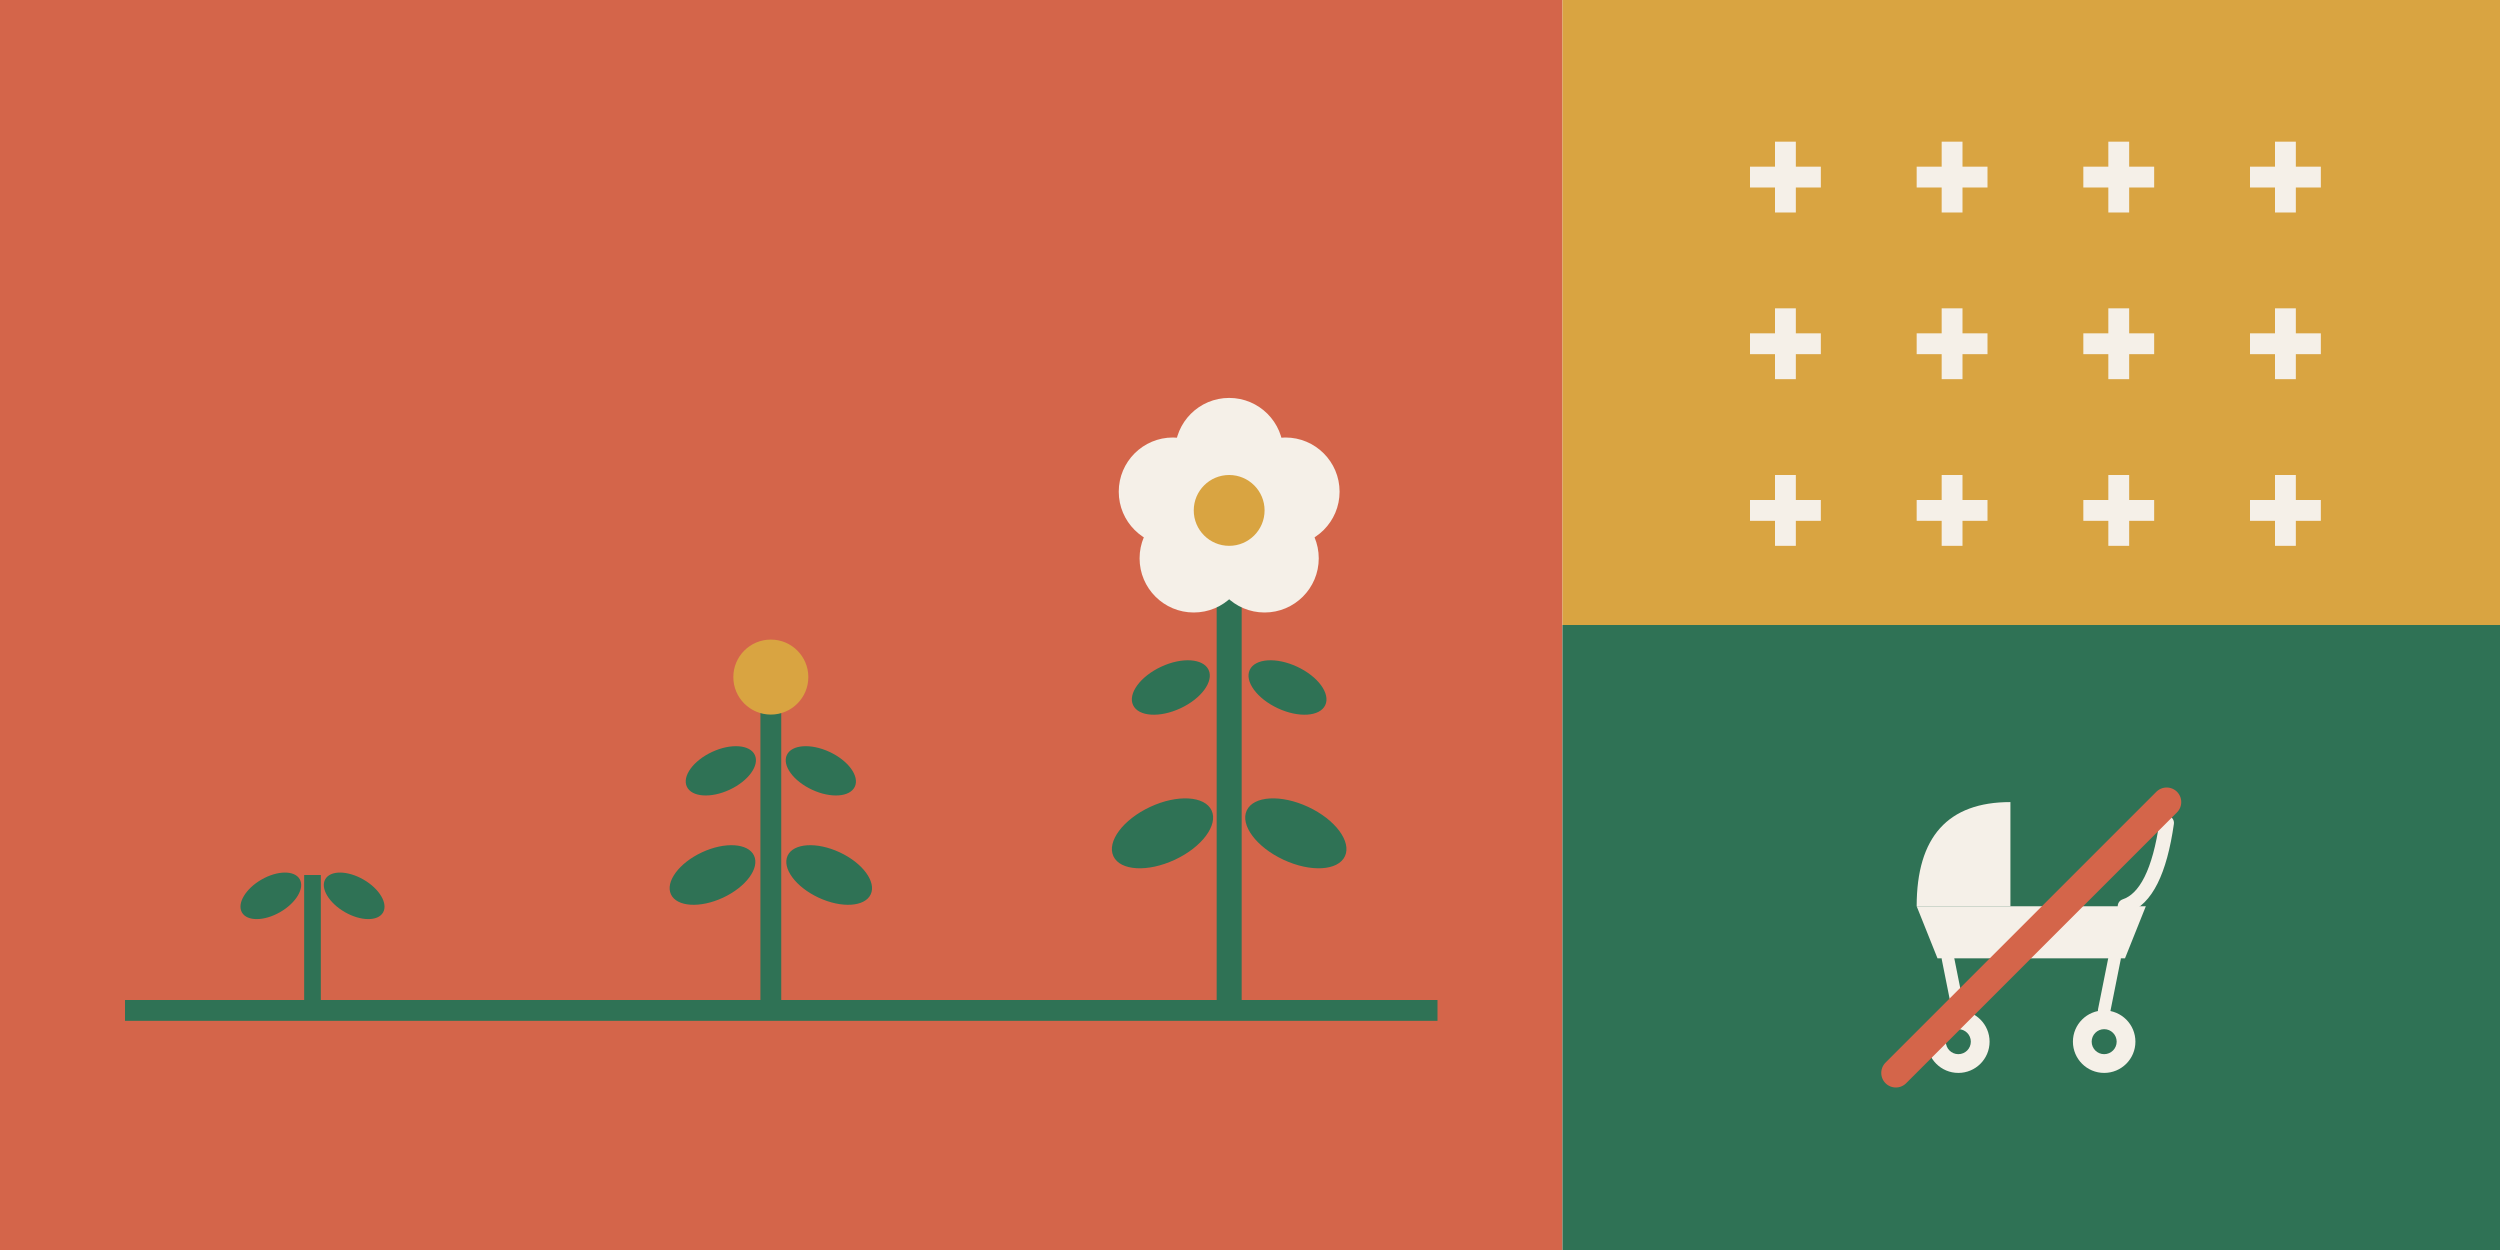
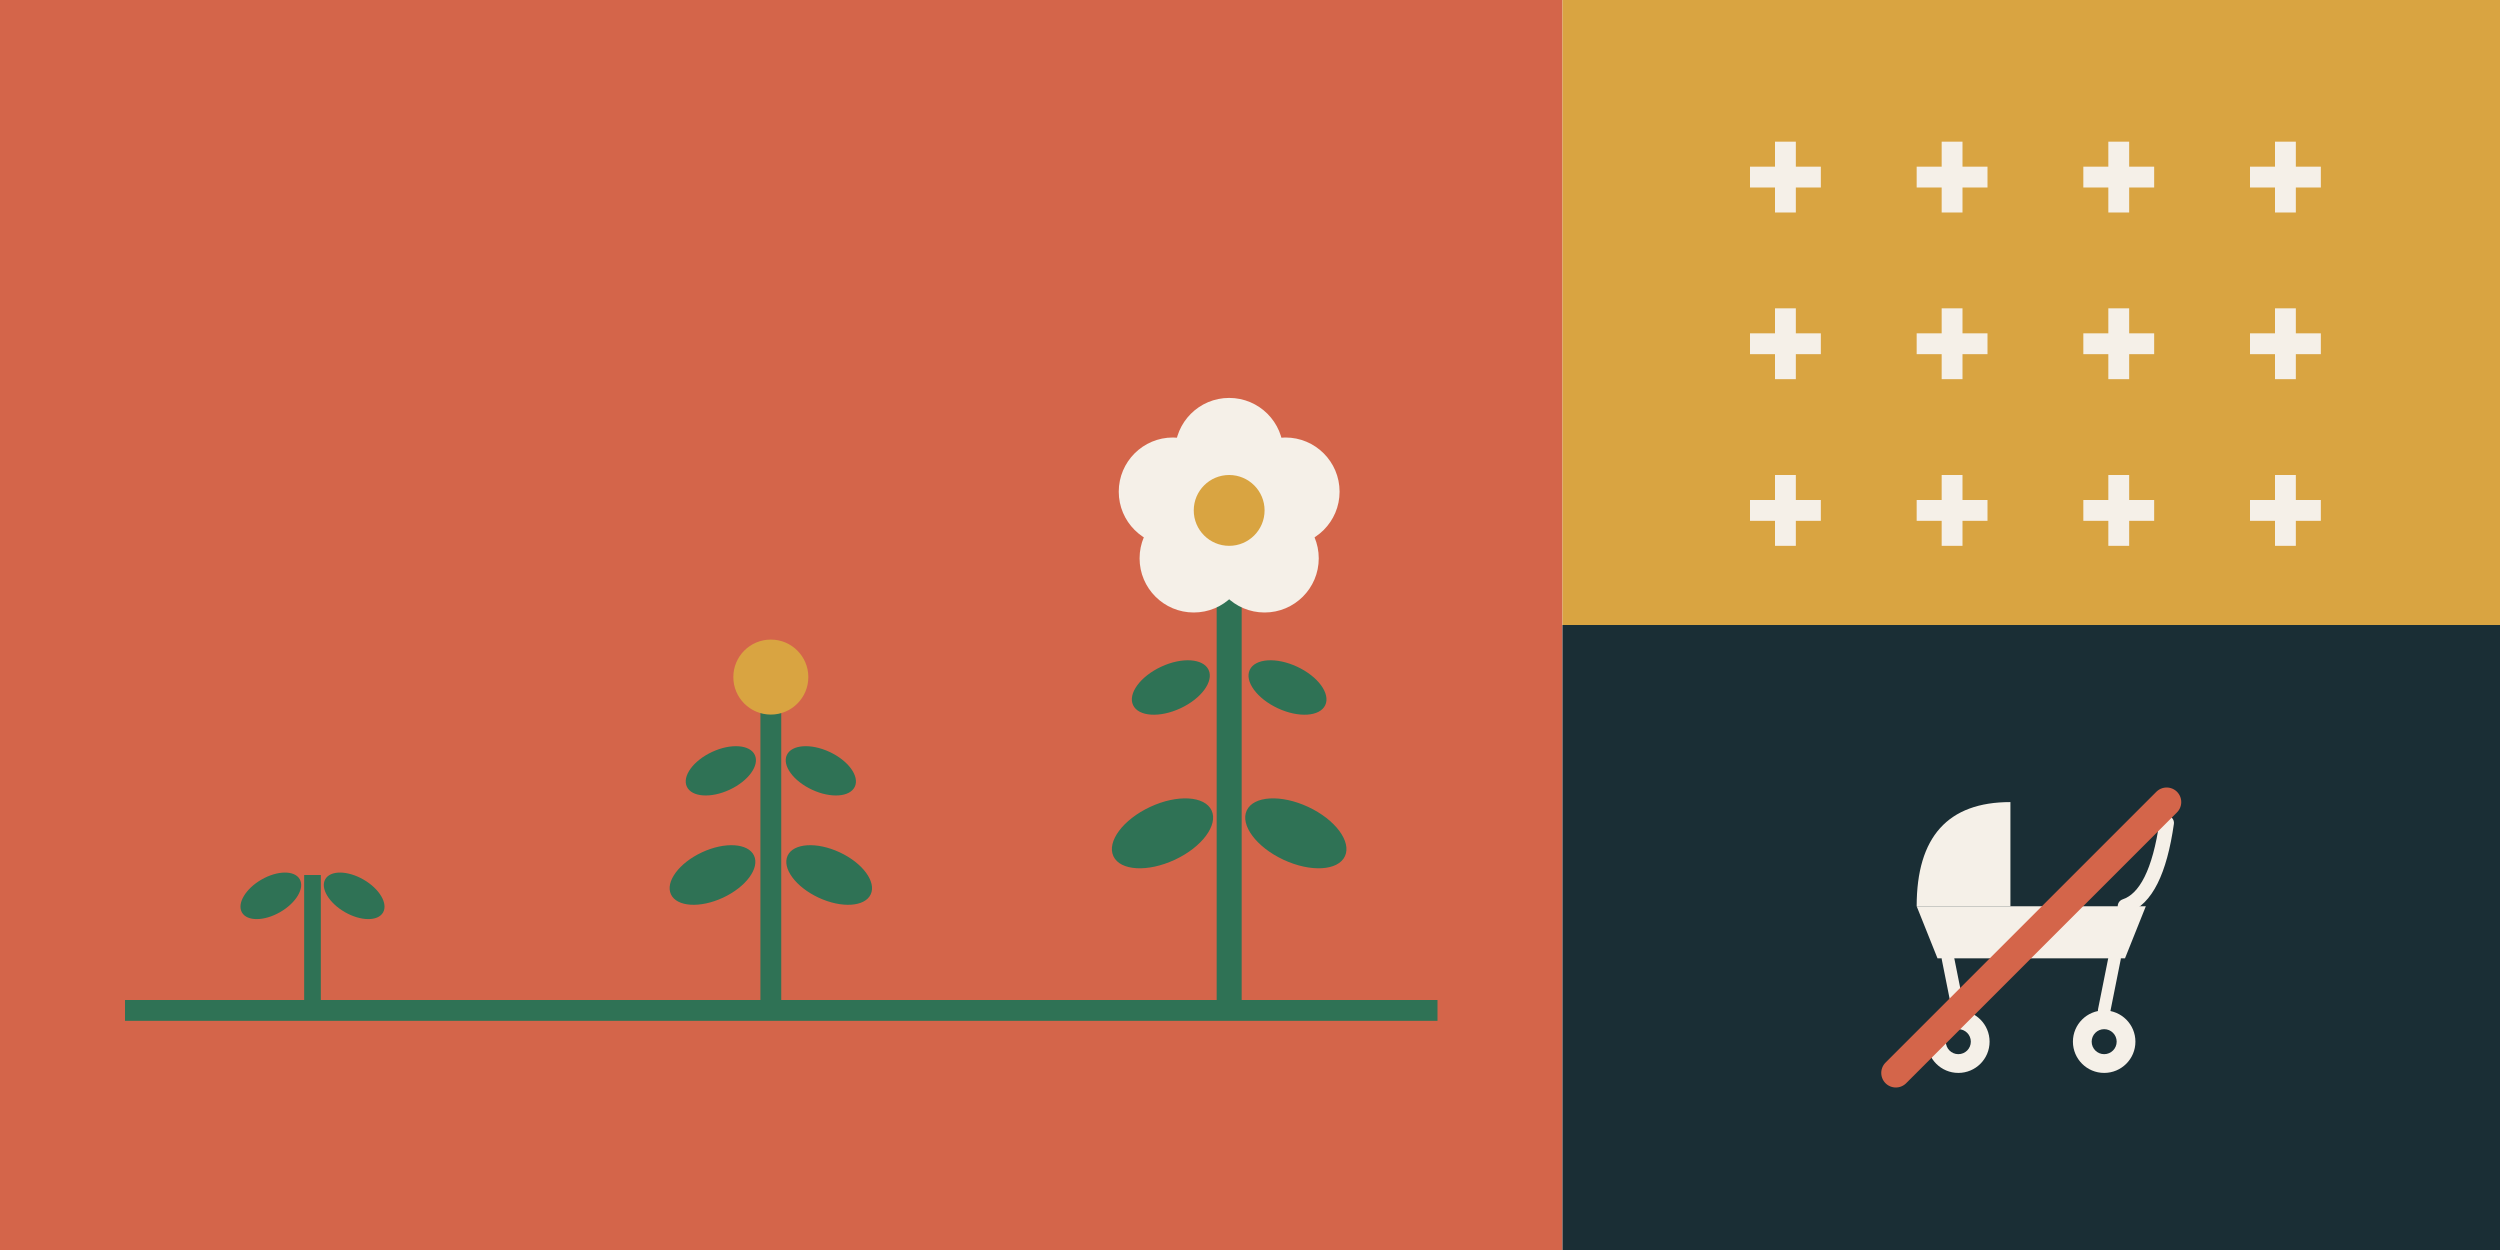
<svg xmlns="http://www.w3.org/2000/svg" width="1200" height="600" viewBox="0 0 1200 600" fill="none">
  <rect x="0" y="0" width="750" height="600" fill="#D4654A" />
  <rect x="60" y="480" width="630" height="10" fill="#2F7255" />
  <g transform="translate(150, 480)">
    <rect x="-4" y="-60" width="8" height="60" fill="#2F7255" />
    <ellipse cx="-20" cy="-50" rx="16" ry="9" fill="#2F7255" transform="rotate(-30 -20 -50)" />
    <ellipse cx="20" cy="-50" rx="16" ry="9" fill="#2F7255" transform="rotate(30 20 -50)" />
  </g>
  <g transform="translate(370, 480)">
    <rect x="-5" y="-140" width="10" height="140" fill="#2F7255" />
    <ellipse cx="-28" cy="-60" rx="22" ry="12" fill="#2F7255" transform="rotate(-25 -28 -60)" />
    <ellipse cx="28" cy="-60" rx="22" ry="12" fill="#2F7255" transform="rotate(25 28 -60)" />
    <ellipse cx="-24" cy="-110" rx="18" ry="10" fill="#2F7255" transform="rotate(-25 -24 -110)" />
    <ellipse cx="24" cy="-110" rx="18" ry="10" fill="#2F7255" transform="rotate(25 24 -110)" />
    <circle cx="0" cy="-155" r="18" fill="#D9A441" />
  </g>
  <g transform="translate(590, 480)">
    <g>
      <animateTransform attributeName="transform" type="rotate" values="-2,0,0;2,0,0;-2,0,0" dur="4s" repeatCount="indefinite" calcMode="spline" keySplines="0.4 0 0.6 1; 0.4 0 0.6 1" />
      <rect x="-6" y="-200" width="12" height="200" fill="#2F7255" />
      <ellipse cx="-32" cy="-80" rx="26" ry="14" fill="#2F7255" transform="rotate(-25 -32 -80)" />
      <ellipse cx="32" cy="-80" rx="26" ry="14" fill="#2F7255" transform="rotate(25 32 -80)" />
      <ellipse cx="-28" cy="-150" rx="20" ry="11" fill="#2F7255" transform="rotate(-25 -28 -150)" />
      <ellipse cx="28" cy="-150" rx="20" ry="11" fill="#2F7255" transform="rotate(25 28 -150)" />
      <g transform="translate(0, -235)">
        <circle cx="0" cy="-28" r="26" fill="#F5F0E8" />
        <circle cx="27" cy="-9" r="26" fill="#F5F0E8" />
        <circle cx="17" cy="23" r="26" fill="#F5F0E8" />
        <circle cx="-17" cy="23" r="26" fill="#F5F0E8" />
        <circle cx="-27" cy="-9" r="26" fill="#F5F0E8" />
        <circle cx="0" cy="0" r="17" fill="#D9A441" />
      </g>
    </g>
  </g>
  <rect x="750" y="0" width="450" height="300" fill="#D9A441" />
  <g fill="#F5F0E8">
    <path d="M840 80 h12 v-12 h10 v12 h12 v10 h-12 v12 h-10 v-12 h-12 z" />
    <path d="M920 80 h12 v-12 h10 v12 h12 v10 h-12 v12 h-10 v-12 h-12 z" />
    <path d="M1000 80 h12 v-12 h10 v12 h12 v10 h-12 v12 h-10 v-12 h-12 z" />
    <path d="M1080 80 h12 v-12 h10 v12 h12 v10 h-12 v12 h-10 v-12 h-12 z" />
    <path d="M840 160 h12 v-12 h10 v12 h12 v10 h-12 v12 h-10 v-12 h-12 z" />
    <path d="M920 160 h12 v-12 h10 v12 h12 v10 h-12 v12 h-10 v-12 h-12 z" />
    <path d="M1000 160 h12 v-12 h10 v12 h12 v10 h-12 v12 h-10 v-12 h-12 z" />
    <path d="M1080 160 h12 v-12 h10 v12 h12 v10 h-12 v12 h-10 v-12 h-12 z" />
    <path d="M840 240 h12 v-12 h10 v12 h12 v10 h-12 v12 h-10 v-12 h-12 z" />
    <path d="M920 240 h12 v-12 h10 v12 h12 v10 h-12 v12 h-10 v-12 h-12 z" />
    <path d="M1000 240 h12 v-12 h10 v12 h12 v10 h-12 v12 h-10 v-12 h-12 z" />
    <path d="M1080 240 h12 v-12 h10 v12 h12 v10 h-12 v12 h-10 v-12 h-12 z" />
  </g>
-   <rect x="750" y="300" width="450" height="300" fill="#2F7255" />
+   <rect x="750" y="300" width="450" height="300" fill="#1A2E35" />
  <g transform="translate(975, 450)">
    <path d="M-45 10 L-55 -15 L55 -15 L45 10 Z" fill="#F5F0E8" />
    <path d="M-55 -15 Q-55 -65 -10 -65 L-10 -15 Z" fill="#F5F0E8" />
    <line x1="-40" y1="10" x2="-35" y2="35" stroke="#F5F0E8" stroke-width="6" stroke-linecap="round" />
    <line x1="40" y1="10" x2="35" y2="35" stroke="#F5F0E8" stroke-width="6" stroke-linecap="round" />
    <circle cx="-35" cy="50" r="15" fill="#F5F0E8" />
    <circle cx="35" cy="50" r="15" fill="#F5F0E8" />
-     <circle cx="-35" cy="50" r="6" fill="#2F7255" />
-     <circle cx="35" cy="50" r="6" fill="#2F7255" />
+     <circle cx="-35" cy="50" r="6" fill="#1A2E35" />
+     <circle cx="35" cy="50" r="6" fill="#1A2E35" />
    <path d="M45 -15 Q60 -20 65 -55" stroke="#F5F0E8" stroke-width="7" fill="none" stroke-linecap="round" />
    <line x1="-65" y1="65" x2="65" y2="-65" stroke="#D4654A" stroke-width="14" stroke-linecap="round" />
  </g>
</svg>
